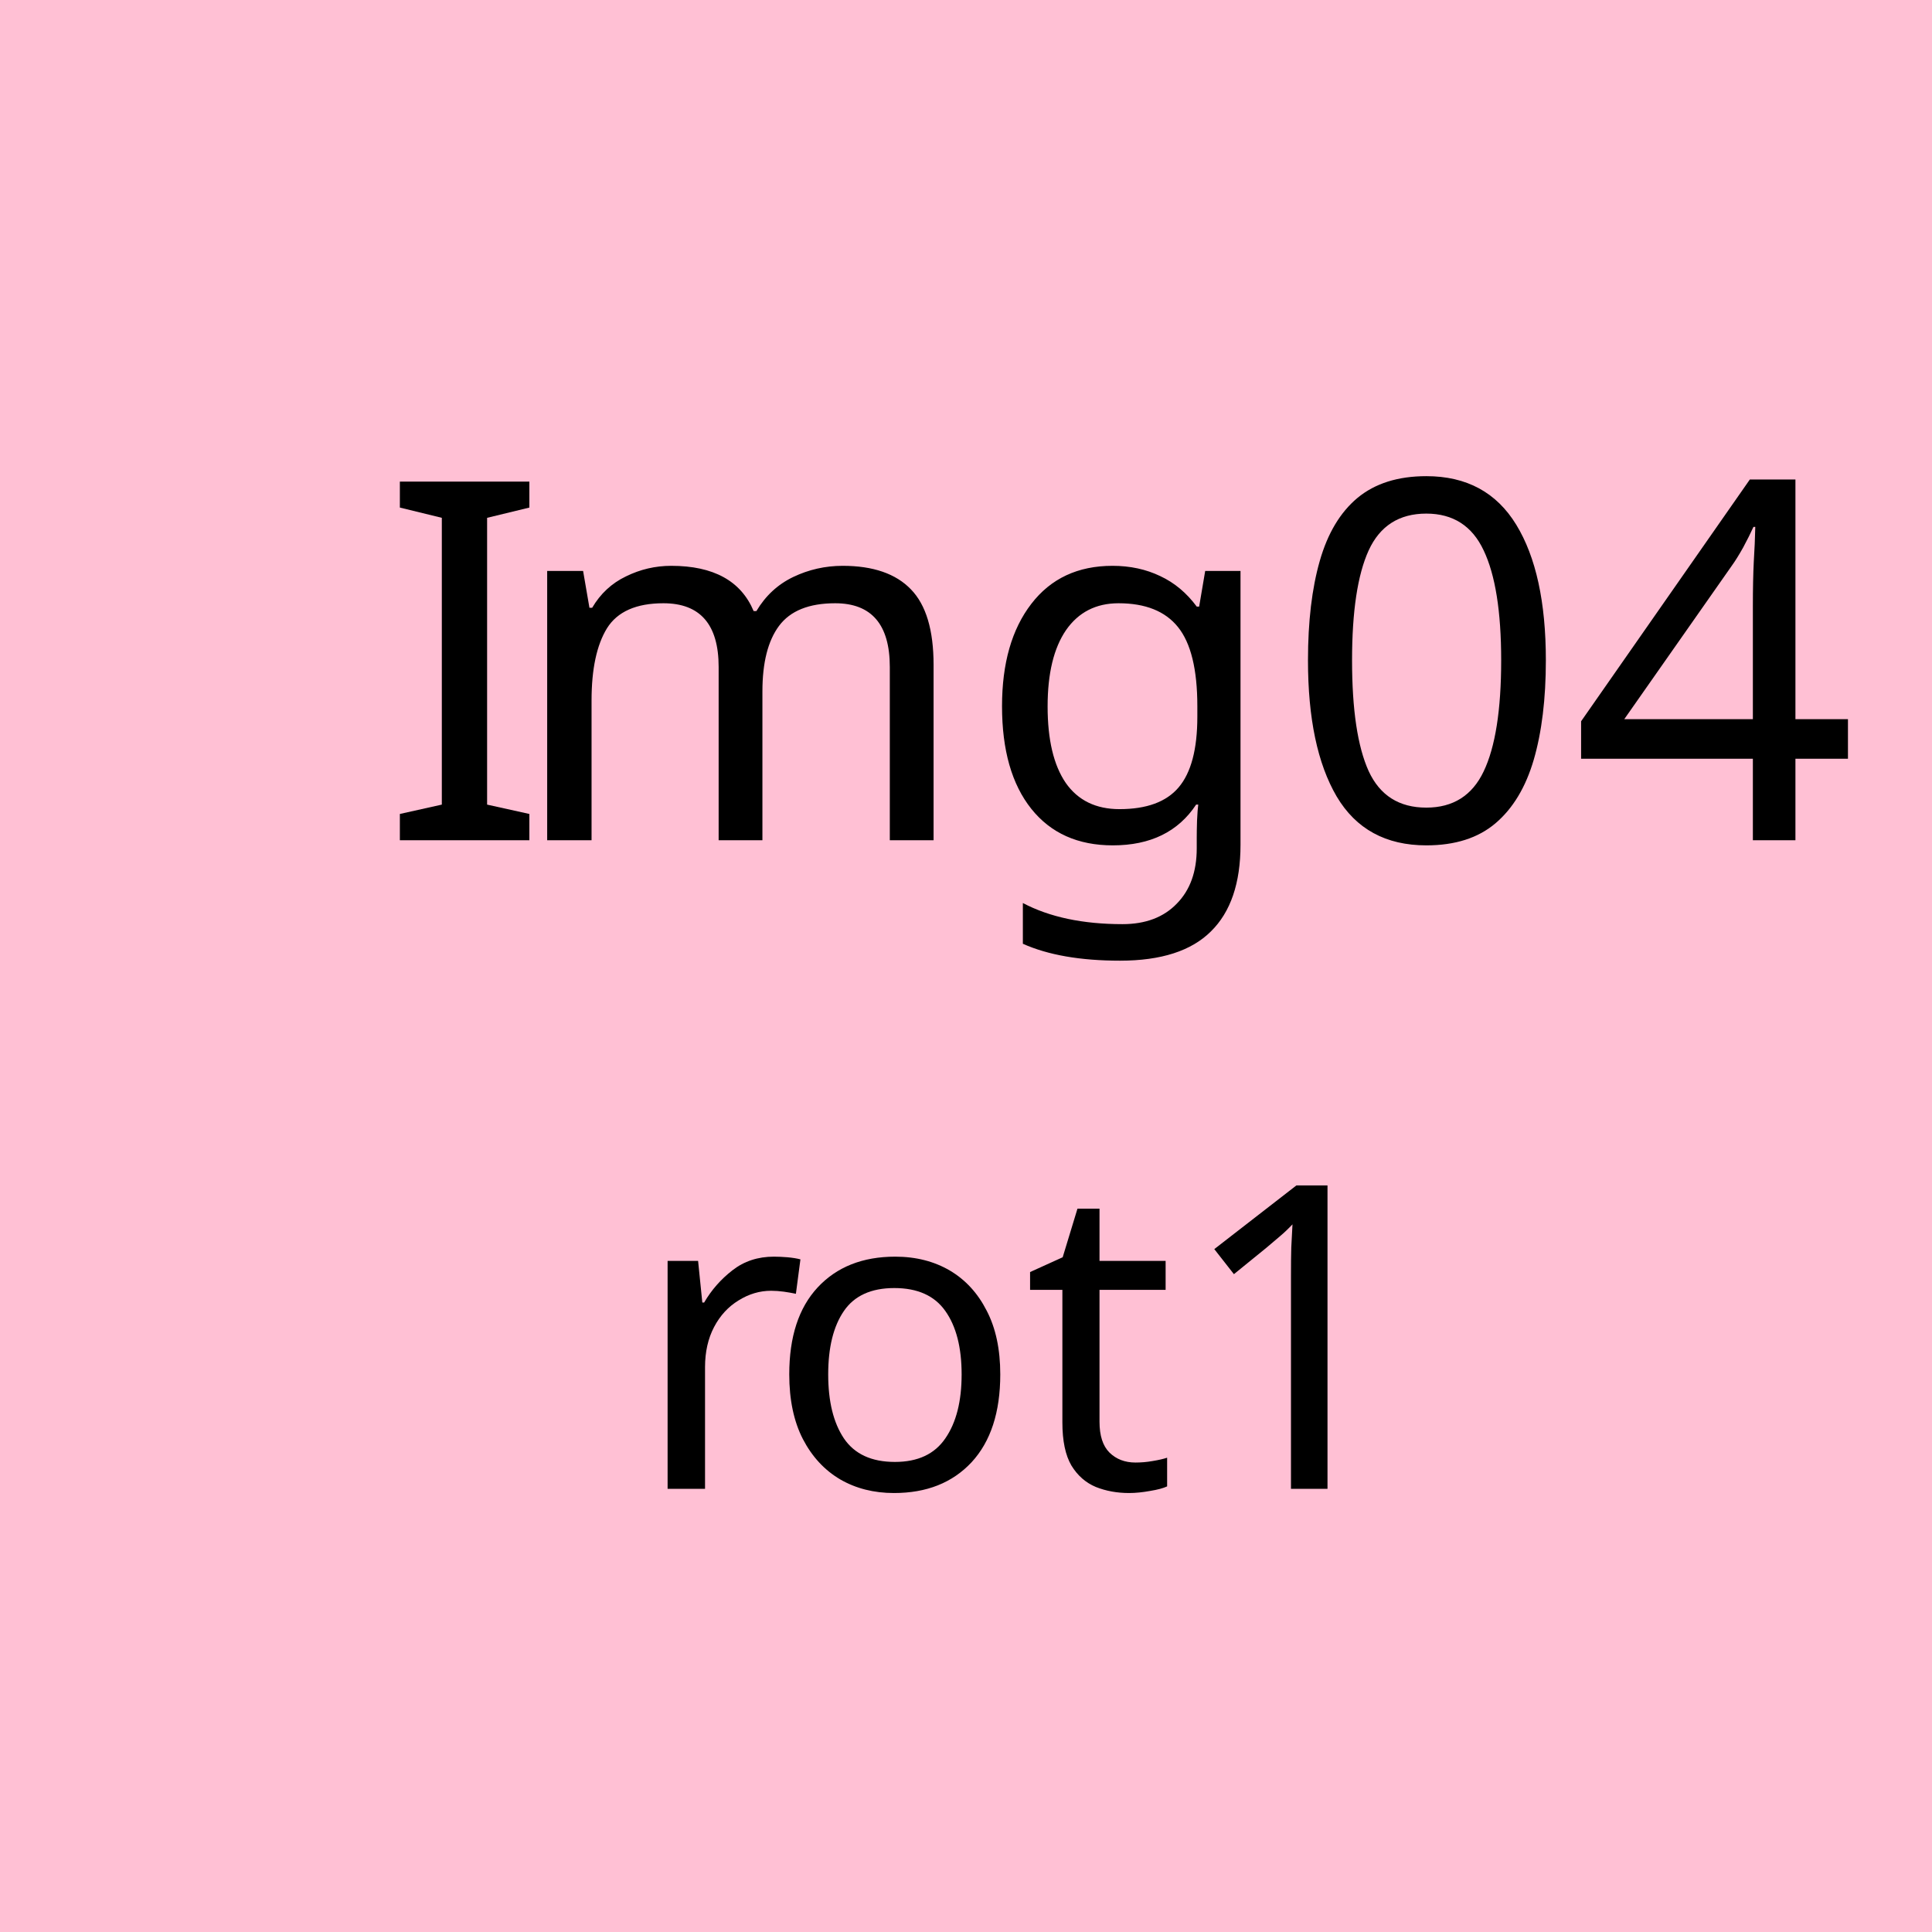
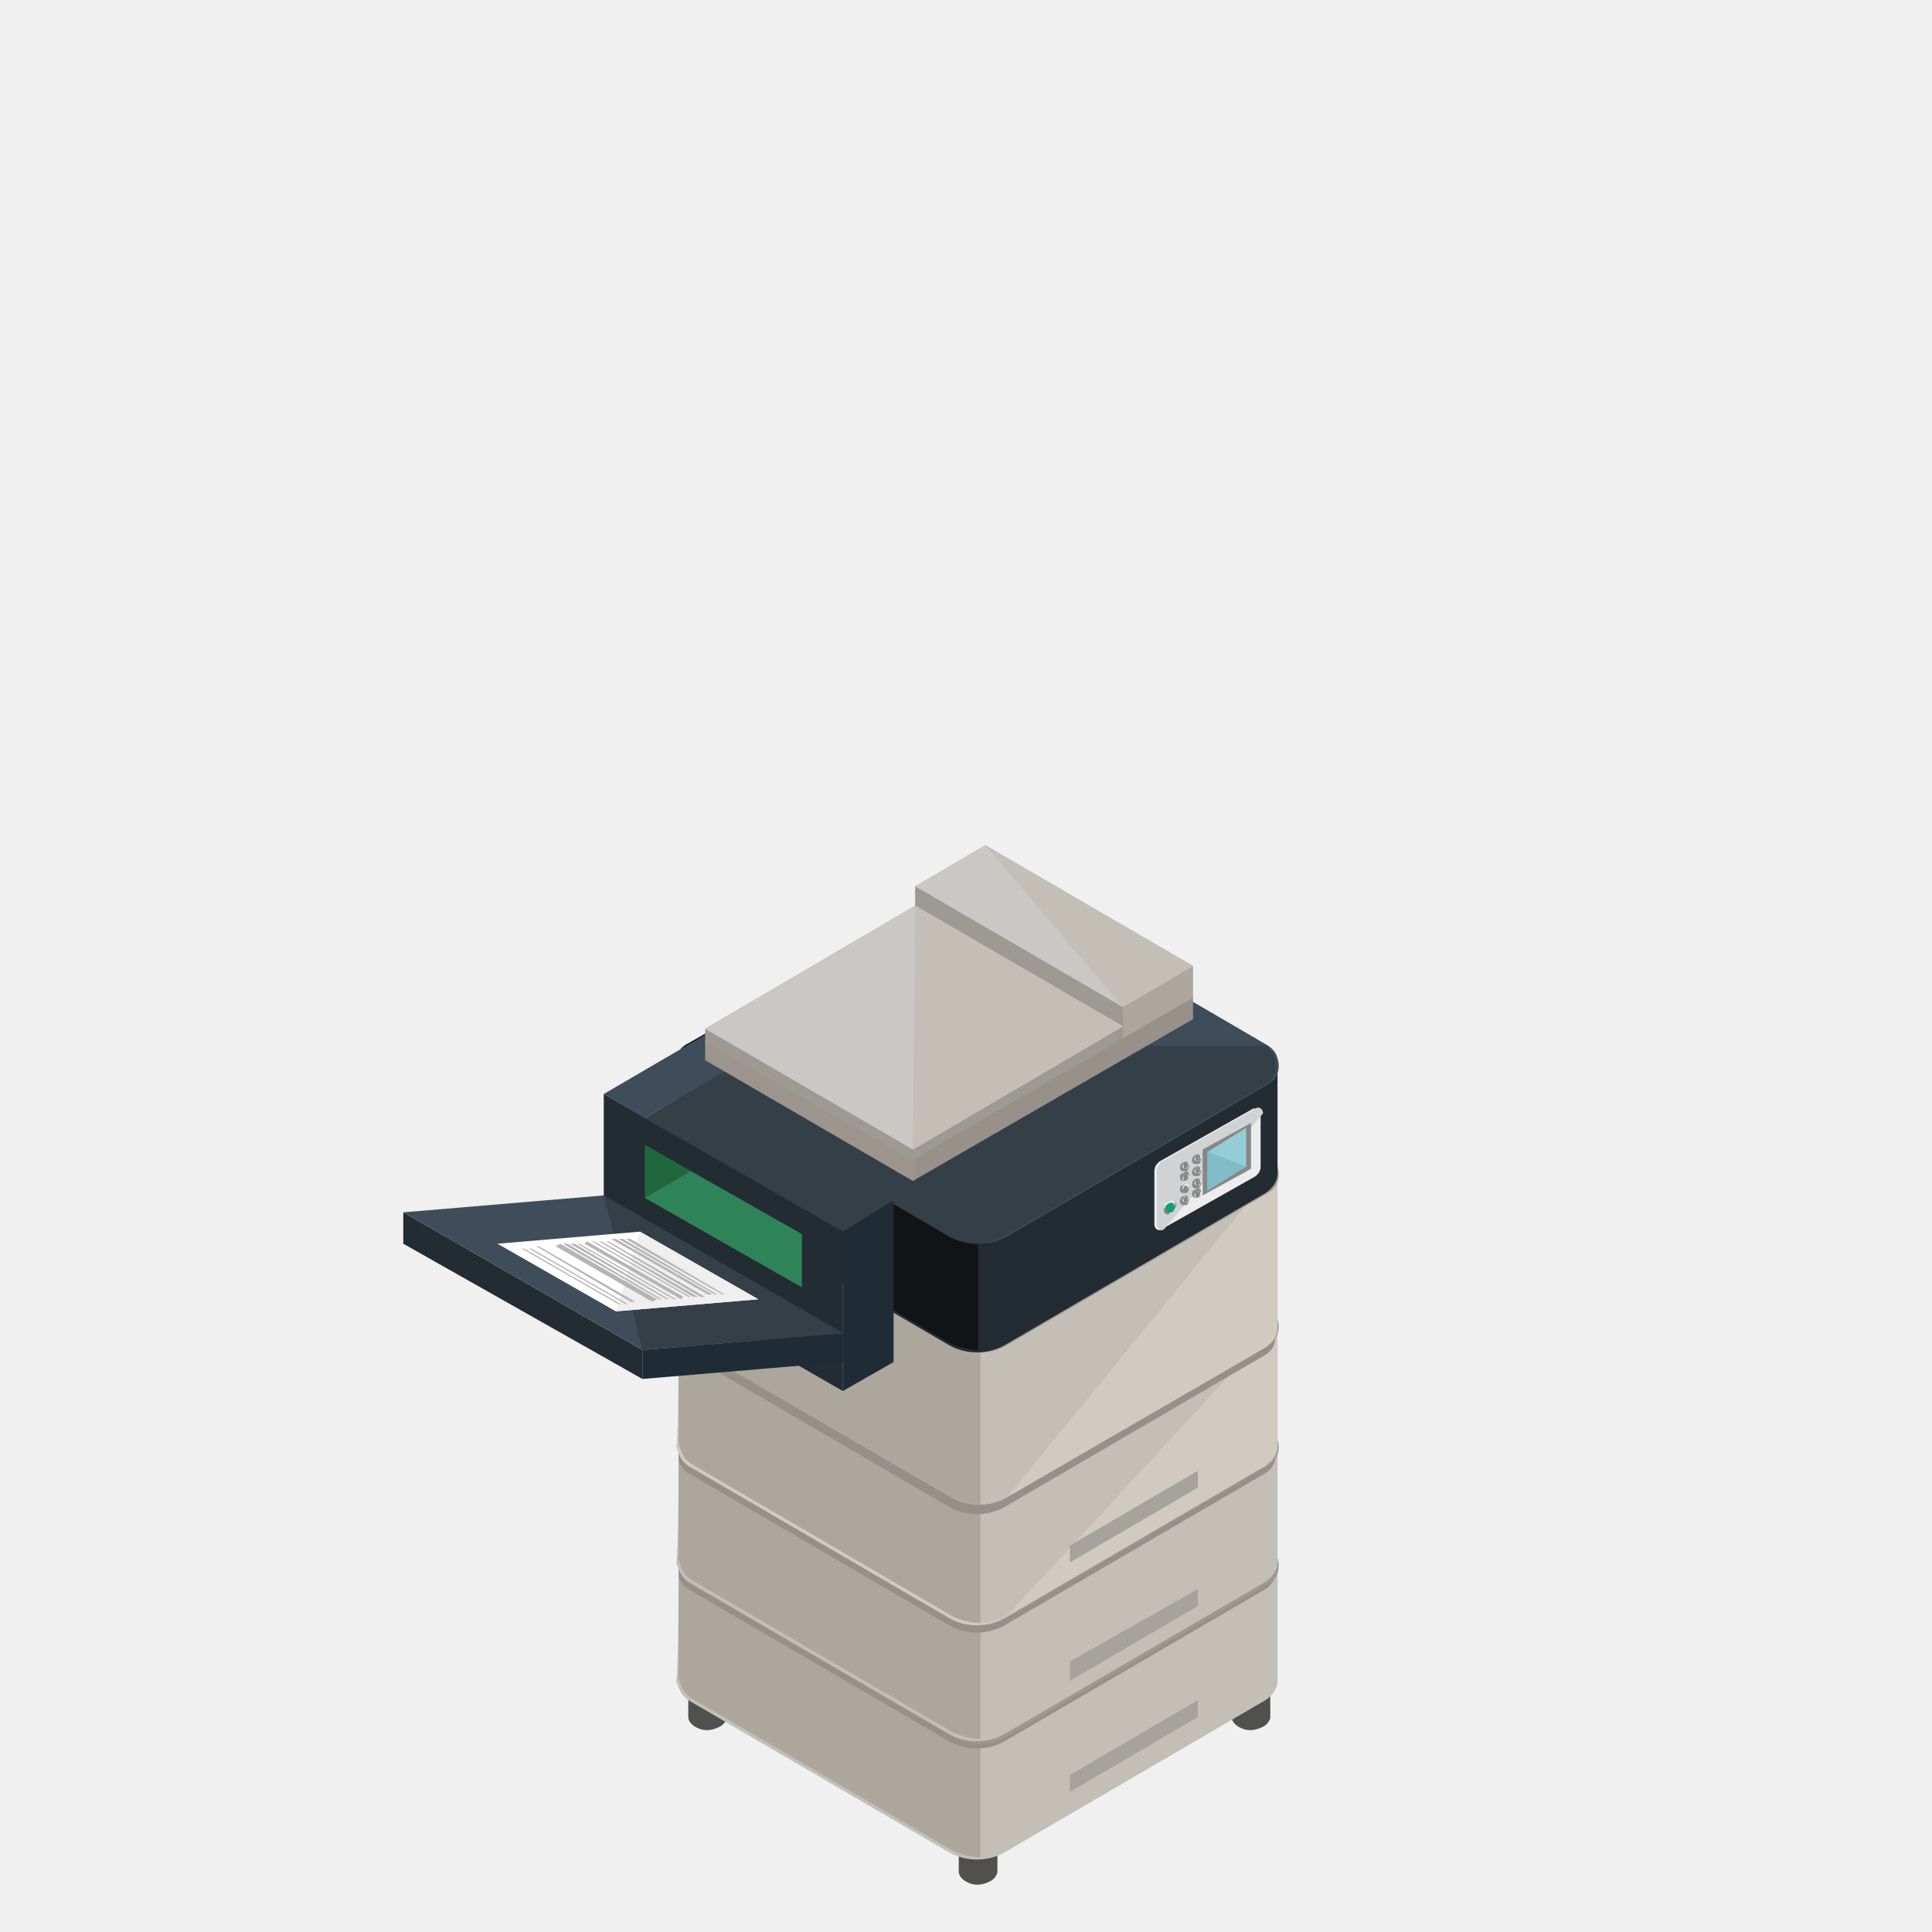
- <svg xmlns="http://www.w3.org/2000/svg" viewBox="0 0 100 100">
-   <defs>
-     <style>.cls-1{fill:#ffc0d4;}.cls-2{font-size:26px;}.cls-2,.cls-4{font-family:MyriadPro-Regular, Myriad Pro;}.cls-3{letter-spacing:0.01em;}.cls-4{font-size:22px;letter-spacing:-0.01em;}.cls-5{letter-spacing:0em;}</style>
-   </defs>
-   <g id="bg">
-     <rect class="cls-1" x="-533.47" y="-29.82" width="900.59" height="256.94" />
-     <path d="M366.62-29.32V226.62H-533V-29.32H366.62m1-1H-534V227.62H367.62V-30.32Z" />
-   </g>
-   <g id="img_labels" data-name="img labels">
-     <text class="cls-2" transform="translate(19.65 43.49)">
-       <tspan class="cls-3">I</tspan>
-       <tspan x="6.47" y="0">mg04</tspan>
-     </text>
-   </g>
-   <g id="rot1">
-     <text class="cls-4" transform="translate(32.68 77.06)">r<tspan class="cls-5" x="6.97" y="0">ot1</tspan>
-     </text>
+ <svg xmlns="http://www.w3.org/2000/svg" version="1.1" id="Layer_1" x="0px" y="0px" viewBox="0 0 80 80" style="enable-background:new 0 0 80 80;" xml:space="preserve">
+   <style type="text/css">
+ 	.st0{fill:#50504E;}
+ 	.st1{fill:#C3BEB6;}
+ 	.st2{fill:#ADA69C;}
+ 	.st3{opacity:0.2;fill:#ADA69C;}
+ 	.st4{fill:#97908A;}
+ 	.st5{fill:#9F988F;}
+ 	.st6{fill:#D1CAC1;}
+ 	.st7{fill:#A6A29C;}
+ 	.st8{fill:#232B33;}
+ 	.st9{fill:#101416;}
+ 	.st10{fill:#3F4D5A;}
+ 	.st11{fill:#353F48;}
+ 	.st12{fill:#1F2C35;}
+ 	.st13{fill:#20673E;}
+ 	.st14{fill:#2E8358;}
+ 	.st15{fill:#FFFFFF;}
+ 	.st16{fill:#EFEFEF;}
+ 	.st17{fill:#B5B5B6;}
+ 	.st18{fill:#ECECEE;}
+ 	.st19{fill:#D1D2D3;}
+ 	.st20{fill:#868787;}
+ 	.st21{fill:#95CDD6;}
+ 	.st22{fill:#80BCC9;}
+ 	.st23{fill:#939291;}
+ 	.st24{fill:#139A79;}
+ 	.st25{fill:#1BA880;}
+ 	.st26{fill:#989189;}
+ 	.st27{fill:#BAB6B0;}
+ 	.st28{fill:#9D9993;}
+ 	.st29{fill:#CAC8C4;}
+ </style>
+   <g id="XMLID_1_">
+     <g id="XMLID_142_">
+       <g id="XMLID_153_">
+         <g id="XMLID_154_">
+           <g id="XMLID_155_">
+             <g id="XMLID_156_">
+               <path id="XMLID_157_" class="st0" d="M39.7,73.7c0-0.1,0.1-0.3,0.3-0.4l0,0c0.2-0.1,0.5-0.2,0.8-0.1l0,0        c0.3,0.1,0.5,0.3,0.5,0.5l0,3.8c0,0.1-0.1,0.3-0.3,0.4l0,0c-0.2,0.1-0.5,0.2-0.8,0.1l0,0c-0.3-0.1-0.5-0.3-0.5-0.5L39.7,73.7z        " />
+             </g>
+           </g>
+         </g>
+       </g>
+       <g id="XMLID_148_">
+         <g id="XMLID_149_">
+           <g id="XMLID_150_">
+             <g id="XMLID_151_">
+               <path id="XMLID_152_" class="st0" d="M51,67.3c0-0.1,0.1-0.3,0.3-0.4l0,0c0.2-0.1,0.5-0.2,0.8-0.1l0,0        c0.3,0.1,0.5,0.3,0.5,0.5l0,3.8c0,0.1-0.1,0.3-0.3,0.4h0c-0.2,0.1-0.5,0.2-0.8,0.1l0,0c-0.3-0.1-0.5-0.3-0.5-0.5L51,67.3z" />
+             </g>
+           </g>
+         </g>
+       </g>
+       <g id="XMLID_143_">
+         <g id="XMLID_144_">
+           <g id="XMLID_145_">
+             <g id="XMLID_146_">
+               <path id="XMLID_147_" class="st0" d="M28.5,67.3c0-0.1,0.1-0.3,0.3-0.4l0,0c0.2-0.1,0.5-0.2,0.8-0.1l0,0        c0.3,0.1,0.5,0.3,0.5,0.5l0,3.8c0,0.1-0.1,0.3-0.3,0.4l0,0c-0.2,0.1-0.5,0.2-0.8,0.1l0,0c-0.3-0.1-0.5-0.3-0.5-0.5L28.5,67.3z        " />
+             </g>
+           </g>
+         </g>
+       </g>
+     </g>
+     <g id="XMLID_136_">
+       <path id="XMLID_141_" class="st1" d="M28.1,64.7c0-0.3,0.1-0.6,0.5-0.8l10.8-6.3c0.7-0.4,1.6-0.4,2.3,0l10.8,6.3    c0.3,0.2,0.4,0.4,0.4,0.7c0,0.3,0,4.7,0,5c0,0.3-0.2,0.6-0.5,0.8l-10.8,6.3c-0.7,0.4-1.6,0.4-2.3,0l-10.8-6.3    c-0.3-0.2-0.4-0.5-0.5-0.8C28.1,69.3,28.1,65,28.1,64.7z" />
+       <path class="st2" d="M28.1,64.7c0-0.3,0.1-0.6,0.5-0.8l10.8-6.3c0.4-0.2,0.8-0.3,1.2-0.3v19.6c-0.4,0-0.8-0.1-1.2-0.3l-10.8-6.3    c-0.3-0.2-0.4-0.5-0.5-0.8C28.1,69.3,28.1,65,28.1,64.7z" />
+       <path class="st3" d="M28.1,64.7c0-0.3,0.1-0.6,0.5-0.8l10.8-6.3c0.4-0.2,0.8-0.3,1.2-0.3v19.6c-0.4,0-0.8-0.1-1.2-0.3l-10.8-6.3    c-0.3-0.2-0.4-0.5-0.5-0.8C28.1,69.3,28.1,65,28.1,64.7z" />
+       <g id="XMLID_137_">
+         <path id="XMLID_140_" class="st4" d="M28.5,63.9l10.8-6.3c0.7-0.4,1.6-0.4,2.3,0l10.8,6.3c0.3,0.2,0.4,0.4,0.4,0.7     c0,0.1,0,0.5,0,0.6c0,0.2-0.2,0.5-0.4,0.6l-10.8,6.3c-0.7,0.4-1.6,0.4-2.3,0l-10.8-6.3c-0.2-0.1-0.4-0.4-0.4-0.6     c0-0.1,0-0.6,0-0.7C28.1,64.3,28.3,64.1,28.5,63.9z" />
+         <g id="XMLID_138_">
+           <path id="XMLID_139_" class="st5" d="M39.4,57.7l-10.8,6.3c-0.6,0.3-0.6,1.2,0,1.6l10.8,6.3c0.7,0.4,1.6,0.4,2.3,0l10.8-6.3      c0.6-0.3,0.6-1.2,0-1.6l-10.8-6.3C41,57.2,40.1,57.2,39.4,57.7z" />
+         </g>
+       </g>
+     </g>
+     <g id="XMLID_130_">
+       <path id="XMLID_135_" class="st1" d="M28.1,59.8c0-0.3,0.1-0.6,0.5-0.8l10.8-6.3c0.7-0.4,1.6-0.4,2.3,0l10.8,6.3    c0.3,0.2,0.4,0.4,0.4,0.7c0,0.3,0,4.7,0,5c0,0.3-0.2,0.6-0.5,0.8l-10.8,6.3c-0.7,0.4-1.6,0.4-2.3,0l-10.8-6.3    c-0.3-0.2-0.4-0.5-0.5-0.8C28.1,64.4,28.1,60.1,28.1,59.8z" />
+       <path class="st2" d="M28.1,59.8c0-0.3,0.1-0.6,0.5-0.8l10.8-6.3c0.4-0.2,0.8-0.3,1.2-0.3v19.6c-0.4,0-0.8-0.1-1.2-0.3l-10.8-6.3    c-0.3-0.2-0.4-0.5-0.5-0.8C28.1,64.4,28.1,60.1,28.1,59.8z" />
+       <path class="st3" d="M28.1,59.8c0-0.3,0.1-0.6,0.5-0.8l10.8-6.3c0.4-0.2,0.8-0.3,1.2-0.3v19.6c-0.4,0-0.8-0.1-1.2-0.3l-10.8-6.3    c-0.3-0.2-0.4-0.5-0.5-0.8C28.1,64.4,28.1,60.1,28.1,59.8z" />
+       <g id="XMLID_131_">
+         <path id="XMLID_134_" class="st4" d="M28.5,59.1l10.8-6.3c0.7-0.4,1.6-0.4,2.3,0l10.8,6.3c0.3,0.2,0.4,0.4,0.4,0.7     c0,0.1,0,0.5,0,0.6c0,0.2-0.2,0.5-0.4,0.6l-10.8,6.3c-0.7,0.4-1.6,0.4-2.3,0L28.5,61c-0.2-0.1-0.4-0.4-0.4-0.6c0-0.1,0-0.6,0-0.7     C28.1,59.5,28.3,59.2,28.5,59.1z" />
+         <g id="XMLID_132_">
+           <path id="XMLID_133_" class="st5" d="M39.4,52.8l-10.8,6.3c-0.6,0.3-0.6,1.2,0,1.6l10.8,6.3c0.7,0.4,1.6,0.4,2.3,0l10.8-6.3      c0.6-0.3,0.6-1.2,0-1.6l-10.8-6.3C41,52.4,40.1,52.4,39.4,52.8z" />
+         </g>
+       </g>
+     </g>
+     <g id="XMLID_123_">
+       <path id="XMLID_129_" class="st6" d="M28.1,55c0-0.3,0.1-0.6,0.5-0.8l10.8-6.3c0.7-0.4,1.6-0.4,2.3,0l10.8,6.3    c0.3,0.2,0.4,0.4,0.4,0.7c0,0.3,0,4.7,0,5c0,0.3-0.2,0.6-0.5,0.8l-10.8,6.3c-0.7,0.4-1.6,0.4-2.3,0l-10.8-6.3    c-0.3-0.2-0.4-0.5-0.5-0.8C28.1,59.5,28.1,55.3,28.1,55z" />
+       <path id="XMLID_128_" class="st1" d="M41.7,66.9c-0.7,0.4-1.6,0.4-2.3,0l-10.8-6.3c-0.3-0.2-0.4-0.5-0.5-0.8c0-0.3,0-4.6,0-4.9    c0-0.3,0.1-0.6,0.5-0.8l10.8-6.3c0.7-0.4,1.6-0.4,2.3,0l10.8,6.3c0.3,0.2,0.4,0.4,0.4,0.7" />
+       <path class="st2" d="M28.1,55c0-0.3,0.1-0.6,0.5-0.8l10.8-6.3c0.4-0.2,0.8-0.3,1.2-0.3v19.6c-0.4,0-0.8-0.1-1.2-0.3l-10.8-6.3    c-0.3-0.2-0.4-0.5-0.5-0.8C28.1,59.5,28.1,55.3,28.1,55z" />
+       <path class="st3" d="M28.1,59.8" />
+       <path class="st3" d="M28.1,55c0-0.3,0.1-0.6,0.5-0.8l10.8-6.3c0.4-0.2,0.8-0.3,1.2-0.3v19.6c-0.4,0-0.8-0.1-1.2-0.3" />
+       <g id="XMLID_124_">
+         <path id="XMLID_127_" class="st4" d="M28.5,54.2l10.8-6.3c0.7-0.4,1.6-0.4,2.3,0l10.8,6.3c0.3,0.2,0.4,0.4,0.4,0.7     c0,0.1,0,0.5,0,0.6c0,0.2-0.2,0.5-0.4,0.6l-10.8,6.3c-0.7,0.4-1.6,0.4-2.3,0l-10.8-6.3c-0.2-0.1-0.4-0.4-0.4-0.6     c0-0.1,0-0.6,0-0.7C28.1,54.6,28.3,54.4,28.5,54.2z" />
+         <g id="XMLID_125_">
+           <path id="XMLID_126_" class="st5" d="M39.4,47.9l-10.8,6.3c-0.6,0.3-0.6,1.2,0,1.6L39.4,62c0.7,0.4,1.6,0.4,2.3,0l10.8-6.3      c0.6-0.3,0.6-1.2,0-1.6l-10.8-6.3C41,47.5,40.1,47.5,39.4,47.9z" />
+         </g>
+       </g>
+     </g>
+     <polygon id="XMLID_122_" class="st7" points="49.6,60.9 44.3,64 44.3,64.7 49.6,61.6  " />
+     <polygon id="XMLID_121_" class="st7" points="49.6,65.8 44.3,68.8 44.3,69.6 49.6,66.5  " />
+     <polygon id="XMLID_120_" class="st7" points="49.6,70.4 44.3,73.5 44.3,74.2 49.6,71.1  " />
+     <g id="XMLID_114_">
+       <path id="XMLID_119_" class="st6" d="M28.1,48.5c0-0.3,0.1-0.6,0.5-0.8l10.8-6.3c0.7-0.4,1.6-0.4,2.3,0l10.8,6.3    c0.3,0.2,0.4,0.4,0.4,0.7c0,0.3,0,6.3,0,6.6c0,0.3-0.2,0.6-0.5,0.8L41.7,62c-0.7,0.4-1.6,0.4-2.3,0l-10.8-6.3    c-0.3-0.2-0.4-0.5-0.5-0.8C28.1,54.7,28.1,48.8,28.1,48.5z" />
+       <path id="XMLID_118_" class="st1" d="M41.7,62c-0.7,0.4-1.6,0.4-2.3,0l-10.8-6.3c-0.3-0.2-0.4-0.5-0.5-0.8c0-0.3,0-6.2,0-6.5    c0-0.3,0.1-0.6,0.5-0.8l10.8-6.3c0.7-0.4,1.6-0.4,2.3,0l10.8,6.3c0.3,0.2,0.4,0.4,0.4,0.7" />
+       <path class="st2" d="M28.1,48.5c0-0.3,0.1-0.6,0.5-0.8l10.8-6.3c0.4-0.2,0.8-0.3,1.2-0.3v21.2c-0.4,0-0.8-0.1-1.2-0.3l-10.8-6.3    c-0.3-0.2-0.4-0.5-0.5-0.8C28.1,54.7,28.1,48.8,28.1,48.5z" />
+       <path class="st3" d="M28.1,48.5c0-0.3,0.1-0.6,0.5-0.8l10.8-6.3c0.4-0.2,0.8-0.3,1.2-0.3v21.2c-0.4,0-0.8-0.1-1.2-0.3" />
+       <g id="XMLID_115_">
+         <g id="XMLID_116_">
+           <path id="XMLID_117_" class="st5" d="M39.4,41.5l-10.8,6.3c-0.6,0.3-0.6,1.2,0,1.6l10.8,6.3c0.7,0.4,1.6,0.4,2.3,0l10.8-6.3      c0.6-0.3,0.6-1.2,0-1.6l-10.8-6.3C41,41,40.1,41,39.4,41.5z" />
+         </g>
+       </g>
+     </g>
+     <g id="XMLID_112_">
+       <path id="XMLID_113_" class="st8" d="M28.1,44.1c0-0.3,0.1-0.6,0.5-0.8L39.4,37c0.7-0.4,1.6-0.4,2.3,0l10.8,6.3    c0.3,0.2,0.4,0.4,0.4,0.7c0,0.3,0,4.3,0,4.6c0,0.3-0.2,0.6-0.5,0.8l-10.8,6.3c-0.7,0.4-1.6,0.4-2.3,0l-10.8-6.3    c-0.3-0.2-0.4-0.5-0.5-0.8C28.1,48.2,28.1,44.4,28.1,44.1z" />
+     </g>
+     <path class="st9" d="M40.5,55.9c-0.4,0-0.8-0.1-1.2-0.3l-10.8-6.3c-0.3-0.2-0.4-0.5-0.5-0.8c0-0.3,0-4.2,0-4.5   c0-0.3,0.1-0.6,0.5-0.8l5.6-3.2h6.4V55.9z" />
+     <g id="XMLID_109_">
+       <g id="XMLID_110_">
+         <path id="XMLID_111_" class="st10" d="M39.4,37l-10.8,6.3c-0.6,0.3-0.6,1.2,0,1.6l10.8,6.3c0.7,0.4,1.6,0.4,2.3,0l10.8-6.3     c0.6-0.3,0.6-1.2,0-1.6L41.7,37C41,36.6,40.1,36.6,39.4,37z" />
+       </g>
+     </g>
+     <g id="XMLID_106_">
+       <g id="XMLID_107_">
+         <path id="XMLID_108_" class="st11" d="M28.5,43.3c-0.6,0.3-0.6,1.2,0,1.6l10.8,6.3c0.7,0.4,1.6,0.4,2.3,0l10.8-6.3     c0.6-0.3,0.6-1.2,0-1.6" />
+       </g>
+     </g>
+     <g id="XMLID_76_">
+       <polygon id="XMLID_105_" class="st12" points="37,49.7 37,56.4 34.9,57.6 34.9,51   " />
+       <polygon id="XMLID_104_" class="st8" points="34.9,51 34.9,57.6 25,51.9 25,45.3   " />
+       <polygon id="XMLID_103_" class="st13" points="33.2,51.1 33.2,53.3 26.7,49.6 26.7,47.4   " />
+       <g id="XMLID_101_">
+         <polygon id="XMLID_102_" class="st14" points="33.2,51.1 33.2,53.3 26.7,49.6 28.6,48.5    " />
+       </g>
+       <polygon id="XMLID_100_" class="st12" points="26.6,57.1 34.9,56.4 34.9,55.2 26.6,55.9   " />
+       <polygon id="XMLID_99_" class="st8" points="26.6,57.1 26.6,55.9 16.7,50.2 16.7,51.5   " />
+       <polygon id="XMLID_98_" class="st10" points="26.6,55.9 34.9,55.2 25,49.5 16.7,50.2   " />
+       <polyline id="XMLID_97_" class="st11" points="26.6,55.9 34.9,55.2 25,49.5   " />
+       <g id="XMLID_78_">
+         <polygon id="XMLID_96_" class="st15" points="25.5,54.3 31.4,53.8 26.5,51 20.6,51.5    " />
+         <polyline id="XMLID_95_" class="st16" points="25.5,54.3 31.4,53.8 26.5,51    " />
+         <g id="XMLID_88_">
+           <polygon id="XMLID_94_" class="st17" points="25.6,54 25.7,54 21.7,51.7 21.6,51.7     " />
+           <polygon id="XMLID_93_" class="st17" points="25.9,54 26,54 22,51.7 21.9,51.7     " />
+           <polygon id="XMLID_92_" class="st17" points="26.1,53.9 26.3,53.9 22.3,51.6 22.2,51.6     " />
+           <polygon id="XMLID_91_" class="st17" points="27,53.9 27.2,53.8 23.2,51.5 23,51.6     " />
+           <polygon id="XMLID_90_" class="st17" points="27.3,53.8 27.4,53.8 23.5,51.5 23.3,51.5     " />
+           <polygon id="XMLID_89_" class="st17" points="27.6,53.8 27.7,53.8 23.8,51.5 23.6,51.5     " />
+         </g>
+         <g id="XMLID_79_">
+           <polygon id="XMLID_87_" class="st17" points="27.9,53.8 28,53.8 24,51.5 23.9,51.5     " />
+           <polygon id="XMLID_86_" class="st17" points="28.2,53.8 28.3,53.7 24.3,51.4 24.2,51.5     " />
+           <polygon id="XMLID_85_" class="st17" points="28.5,53.7 28.6,53.7 24.6,51.4 24.5,51.4     " />
+           <polygon id="XMLID_84_" class="st17" points="28.7,53.7 28.9,53.7 24.9,51.4 24.8,51.4     " />
+           <polygon id="XMLID_83_" class="st17" points="29,53.7 29.2,53.7 25.2,51.4 25.1,51.4     " />
+           <polygon id="XMLID_82_" class="st17" points="29.3,53.6 29.5,53.6 25.5,51.3 25.3,51.3     " />
+           <polygon id="XMLID_81_" class="st17" points="29.6,53.6 29.7,53.6 25.8,51.3 25.6,51.3     " />
+           <polygon id="XMLID_80_" class="st17" points="29.9,53.6 30,53.6 26.1,51.3 25.9,51.3     " />
+         </g>
+       </g>
+       <polygon id="XMLID_77_" class="st11" points="34.9,51 37,49.7 28.9,45 26.7,46.3   " />
+     </g>
+     <polygon id="XMLID_75_" class="st10" points="25,45.3 29.8,42.5 31.5,43.5 26.7,46.3  " />
+     <g id="XMLID_11_">
+       <path id="XMLID_74_" class="st18" d="M51.9,45.9l-3.9,2.2c-0.1,0.1-0.2,0.2-0.2,0.4v2.2c0,0.2,0.2,0.3,0.3,0.2l3.9-2.2    c0.1-0.1,0.2-0.2,0.2-0.4v-2.2C52.3,46,52.1,45.9,51.9,45.9z" />
+       <path id="XMLID_73_" class="st19" d="M52.3,46.1c0-0.2-0.2-0.3-0.3-0.2l-3.9,2.2c-0.1,0.1-0.2,0.2-0.2,0.4v2.2    c0,0.2,0.2,0.3,0.3,0.2" />
+       <g id="XMLID_69_">
+         <polygon id="XMLID_72_" class="st20" points="51.8,46.5 49.8,47.6 49.8,49.5 51.8,48.4    " />
+         <polygon id="XMLID_71_" class="st21" points="51.6,46.7 50,47.7 50,49.3 51.6,48.3    " />
+         <polygon id="XMLID_70_" class="st22" points="50,47.7 50,49.3 51.6,48.3    " />
+       </g>
+       <g id="XMLID_12_">
+         <g id="XMLID_19_">
+           <g id="XMLID_63_">
+             <g id="XMLID_64_">
+               <path id="XMLID_68_" class="st20" d="M49.6,47.8L49.6,47.8c0.1,0,0.2,0.1,0.1,0.3l0,0c0,0.1-0.1,0.1-0.2,0.1l0,0        c-0.1,0-0.2-0.1-0.1-0.3l0,0C49.5,47.8,49.5,47.8,49.6,47.8z" />
+               <path id="XMLID_67_" class="st18" d="M49.6,47.8L49.6,47.8c0.1,0,0.2,0.1,0.1,0.2l0,0c0,0.1-0.1,0.1-0.1,0.1l0,0        c-0.1,0-0.2-0.1-0.1-0.2l0,0C49.5,47.9,49.5,47.8,49.6,47.8z" />
+               <path id="XMLID_66_" class="st20" d="M49.6,47.8L49.6,47.8c0.1,0,0.1,0.1,0.1,0.2l0,0c0,0-0.1,0.1-0.1,0.1l0,0        c-0.1,0-0.1-0.1-0.1-0.2l0,0C49.5,47.9,49.5,47.8,49.6,47.8z" />
+               <path id="XMLID_65_" class="st23" d="M49.6,47.9L49.6,47.9c0.1,0,0.1,0.1,0.1,0.2l0,0C49.6,48.1,49.5,47.9,49.6,47.9z" />
+             </g>
+           </g>
+           <g id="XMLID_57_">
+             <g id="XMLID_58_">
+               <path id="XMLID_62_" class="st20" d="M49.6,48.3L49.6,48.3c0.1,0,0.2,0.1,0.1,0.3l0,0c0,0.1-0.1,0.1-0.2,0.1l0,0        c-0.1,0-0.2-0.1-0.1-0.3l0,0C49.5,48.3,49.5,48.3,49.6,48.3z" />
+               <path id="XMLID_61_" class="st18" d="M49.6,48.3L49.6,48.3c0.1,0,0.2,0.1,0.1,0.2l0,0c0,0.1-0.1,0.1-0.1,0.1l0,0        c-0.1,0-0.2-0.1-0.1-0.2l0,0C49.5,48.3,49.5,48.3,49.6,48.3z" />
+               <path id="XMLID_60_" class="st20" d="M49.6,48.3L49.6,48.3c0.1,0,0.1,0.1,0.1,0.2l0,0c0,0-0.1,0.1-0.1,0.1l0,0        c-0.1,0-0.1-0.1-0.1-0.2l0,0C49.5,48.4,49.5,48.3,49.6,48.3z" />
+               <path id="XMLID_59_" class="st23" d="M49.6,48.3L49.6,48.3c0.1,0,0.1,0.1,0.1,0.2l0,0C49.6,48.6,49.5,48.3,49.6,48.3z" />
+             </g>
+           </g>
+           <g id="XMLID_51_">
+             <g id="XMLID_52_">
+               <path id="XMLID_56_" class="st20" d="M49.6,48.8L49.6,48.8c0.1,0,0.2,0.1,0.1,0.3l0,0c0,0.1-0.1,0.1-0.2,0.1l0,0        c-0.1,0-0.2-0.1-0.1-0.3l0,0C49.5,48.8,49.5,48.8,49.6,48.8z" />
+               <path id="XMLID_55_" class="st18" d="M49.6,48.8L49.6,48.8c0.1,0,0.2,0.1,0.1,0.2l0,0c0,0.1-0.1,0.1-0.1,0.1l0,0        c-0.1,0-0.2-0.1-0.1-0.2l0,0C49.5,48.8,49.5,48.8,49.6,48.8z" />
+               <path id="XMLID_54_" class="st20" d="M49.6,48.8L49.6,48.8c0.1,0,0.1,0.1,0.1,0.2l0,0c0,0-0.1,0.1-0.1,0.1l0,0        c-0.1,0-0.1-0.1-0.1-0.2l0,0C49.5,48.8,49.5,48.8,49.6,48.8z" />
+               <path id="XMLID_53_" class="st23" d="M49.6,48.8L49.6,48.8c0.1,0,0.1,0.1,0.1,0.2l0,0C49.6,49,49.5,48.8,49.6,48.8z" />
+             </g>
+           </g>
+           <g id="XMLID_45_">
+             <g id="XMLID_46_">
+               <path id="XMLID_50_" class="st20" d="M49.1,48.1L49.1,48.1c0.1,0,0.2,0.1,0.1,0.3l0,0c0,0.1-0.1,0.1-0.2,0.1l0,0        c-0.1,0-0.2-0.1-0.1-0.3l0,0C49,48.1,49.1,48.1,49.1,48.1z" />
+               <path id="XMLID_49_" class="st18" d="M49.1,48.1L49.1,48.1c0.1,0,0.2,0.1,0.1,0.2l0,0c0,0.1-0.1,0.1-0.1,0.1l0,0        c-0.1,0-0.2-0.1-0.1-0.2l0,0C49,48.1,49.1,48.1,49.1,48.1z" />
+               <path id="XMLID_48_" class="st20" d="M49.1,48.1L49.1,48.1c0.1,0,0.1,0.1,0.1,0.2l0,0c0,0-0.1,0.1-0.1,0.1l0,0        c-0.1,0-0.1-0.1-0.1-0.2l0,0C49,48.1,49.1,48.1,49.1,48.1z" />
+               <path id="XMLID_47_" class="st23" d="M49.1,48.1L49.1,48.1c0.1,0,0.1,0.1,0.1,0.2l0,0C49.2,48.3,49.1,48.1,49.1,48.1z" />
+             </g>
+           </g>
+           <g id="XMLID_39_">
+             <g id="XMLID_40_">
+               <path id="XMLID_44_" class="st20" d="M49.1,48.5L49.1,48.5c0.1,0,0.2,0.1,0.1,0.3l0,0c0,0.1-0.1,0.1-0.2,0.1l0,0        c-0.1,0-0.2-0.1-0.1-0.3l0,0C49,48.6,49.1,48.5,49.1,48.5z" />
+               <path id="XMLID_43_" class="st18" d="M49.1,48.6L49.1,48.6c0.1,0,0.2,0.1,0.1,0.2l0,0c0,0.1-0.1,0.1-0.1,0.1l0,0        c-0.1,0-0.2-0.1-0.1-0.2l0,0C49,48.6,49.1,48.6,49.1,48.6z" />
+               <path id="XMLID_42_" class="st20" d="M49.1,48.6L49.1,48.6c0.1,0,0.1,0.1,0.1,0.2l0,0c0,0-0.1,0.1-0.1,0.1l0,0        c-0.1,0-0.1-0.1-0.1-0.2l0,0C49,48.6,49.1,48.6,49.1,48.6z" />
+               <path id="XMLID_41_" class="st23" d="M49.1,48.6L49.1,48.6c0.1,0,0.1,0.1,0.1,0.2l0,0C49.2,48.8,49.1,48.6,49.1,48.6z" />
+             </g>
+           </g>
+           <g id="XMLID_33_">
+             <g id="XMLID_34_">
+               <path id="XMLID_38_" class="st20" d="M49.1,49L49.1,49c0.1,0,0.2,0.1,0.1,0.3l0,0c0,0.1-0.1,0.1-0.2,0.1l0,0        c-0.1,0-0.2-0.1-0.1-0.3l0,0C49,49.1,49.1,49,49.1,49z" />
+               <path id="XMLID_37_" class="st18" d="M49.1,49L49.1,49c0.1,0,0.2,0.1,0.1,0.2l0,0c0,0.1-0.1,0.1-0.1,0.1l0,0        c-0.1,0-0.2-0.1-0.1-0.2l0,0C49,49.1,49.1,49,49.1,49z" />
+               <path id="XMLID_36_" class="st20" d="M49.1,49.1L49.1,49.1c0.1,0,0.1,0.1,0.1,0.2l0,0c0,0-0.1,0.1-0.1,0.1l0,0        c-0.1,0-0.1-0.1-0.1-0.2l0,0C49,49.1,49.1,49.1,49.1,49.1z" />
+               <path id="XMLID_35_" class="st23" d="M49.1,49.1L49.1,49.1c0.1,0,0.1,0.1,0.1,0.2l0,0C49.2,49.3,49.1,49.1,49.1,49.1z" />
+             </g>
+           </g>
+           <g id="XMLID_20_">
+             <g id="XMLID_27_">
+               <g id="XMLID_28_">
+                 <path id="XMLID_32_" class="st20" d="M49.6,49.2L49.6,49.2c0.1,0,0.2,0.1,0.1,0.3l0,0c0,0.1-0.1,0.1-0.2,0.1l0,0         c-0.1,0-0.2-0.1-0.1-0.3l0,0C49.5,49.3,49.5,49.2,49.6,49.2z" />
+                 <path id="XMLID_31_" class="st18" d="M49.6,49.3L49.6,49.3c0.1,0,0.2,0.1,0.1,0.2l0,0c0,0.1-0.1,0.1-0.1,0.1l0,0         c-0.1,0-0.2-0.1-0.1-0.2l0,0C49.5,49.3,49.5,49.3,49.6,49.3z" />
+                 <path id="XMLID_30_" class="st20" d="M49.6,49.3L49.6,49.3c0.1,0,0.1,0.1,0.1,0.2l0,0c0,0-0.1,0.1-0.1,0.1l0,0         c-0.1,0-0.1-0.1-0.1-0.2l0,0C49.5,49.3,49.5,49.3,49.6,49.3z" />
+                 <path id="XMLID_29_" class="st23" d="M49.6,49.3L49.6,49.3c0.1,0,0.1,0.1,0.1,0.2l0,0C49.6,49.5,49.5,49.3,49.6,49.3z" />
+               </g>
+             </g>
+             <g id="XMLID_21_">
+               <g id="XMLID_22_">
+                 <path id="XMLID_26_" class="st20" d="M49.1,49.5L49.1,49.5c0.1,0,0.2,0.1,0.1,0.3l0,0c0,0.1-0.1,0.1-0.2,0.1l0,0         c-0.1,0-0.2-0.1-0.1-0.3l0,0C49,49.5,49.1,49.5,49.1,49.5z" />
+                 <path id="XMLID_25_" class="st18" d="M49.1,49.5L49.1,49.5c0.1,0,0.2,0.1,0.1,0.2l0,0c0,0.1-0.1,0.1-0.1,0.1l0,0         c-0.1,0-0.2-0.1-0.1-0.2l0,0C49,49.6,49.1,49.5,49.1,49.5z" />
+                 <path id="XMLID_24_" class="st20" d="M49.1,49.5L49.1,49.5c0.1,0,0.1,0.1,0.1,0.2l0,0c0,0-0.1,0.1-0.1,0.1l0,0         c-0.1,0-0.1-0.1-0.1-0.2l0,0C49,49.6,49.1,49.6,49.1,49.5z" />
+                 <path id="XMLID_23_" class="st23" d="M49.1,49.6L49.1,49.6c0.1,0,0.1,0.1,0.1,0.2l0,0C49.2,49.8,49.1,49.6,49.1,49.6z" />
+               </g>
+             </g>
+           </g>
+         </g>
+         <g id="XMLID_13_">
+           <g id="XMLID_14_">
+             <path id="XMLID_18_" class="st20" d="M48.5,49.7L48.5,49.7c0.2,0,0.3,0.2,0.1,0.4l0,0c-0.1,0.1-0.2,0.1-0.2,0.2l0,0       c-0.2,0-0.3-0.2-0.1-0.4l0,0C48.4,49.8,48.5,49.7,48.5,49.7z" />
+             <path id="XMLID_17_" class="st18" d="M48.5,49.7L48.5,49.7c0.2,0,0.2,0.2,0.1,0.3l0,0c-0.1,0.1-0.1,0.1-0.2,0.1l0,0       c-0.2,0-0.2-0.2-0.1-0.3l0,0C48.4,49.8,48.5,49.7,48.5,49.7z" />
+             <path id="XMLID_16_" class="st24" d="M48.5,49.8L48.5,49.8c0.1,0,0.2,0.2,0.1,0.3l0,0c0,0.1-0.1,0.1-0.2,0.1l0,0       c-0.1,0-0.2-0.2-0.1-0.3l0,0C48.4,49.8,48.5,49.8,48.5,49.8z" />
+             <path id="XMLID_15_" class="st25" d="M48.5,49.8L48.5,49.8c0.1,0,0.2,0.1,0.1,0.2l0,0C48.6,50.1,48.5,49.8,48.5,49.8z" />
+           </g>
+         </g>
+       </g>
+     </g>
+     <polygon id="XMLID_10_" class="st26" points="29.2,43.1 40.8,36.3 49.4,41.3 49.4,42.2 37.8,48.9 29.2,43.9  " />
+     <polygon class="st3" points="37.9,48.9 37.8,48.9 29.2,43.9 29.2,43.1 37.9,38  " />
+     <polygon id="XMLID_9_" class="st27" points="40.8,36.3 29.2,43.1 37.8,48 49.4,41.3  " />
+     <polygon id="XMLID_8_" class="st2" points="37.9,36.7 40.8,35 49.4,40 49.4,41.3 46.5,43 37.9,38  " />
+     <polygon id="XMLID_7_" class="st28" points="37.9,36.7 46.5,41.7 46.5,43 37.9,38  " />
+     <polygon id="XMLID_6_" class="st29" points="40.8,35 37.9,36.7 46.5,41.7 49.4,40  " />
+     <polyline id="XMLID_5_" class="st1" points="46.5,41.7 49.4,40 40.8,35  " />
+     <polygon id="XMLID_4_" class="st28" points="29.2,42.6 37.9,37.5 46.5,42.5 46.5,43 37.8,48 29.2,43.1  " />
+     <polygon id="XMLID_3_" class="st29" points="37.9,37.5 29.2,42.6 37.8,47.6 46.5,42.5  " />
+     <polyline id="XMLID_2_" class="st1" points="37.8,47.6 46.5,42.5 37.9,37.5  " />
  </g>
</svg>
